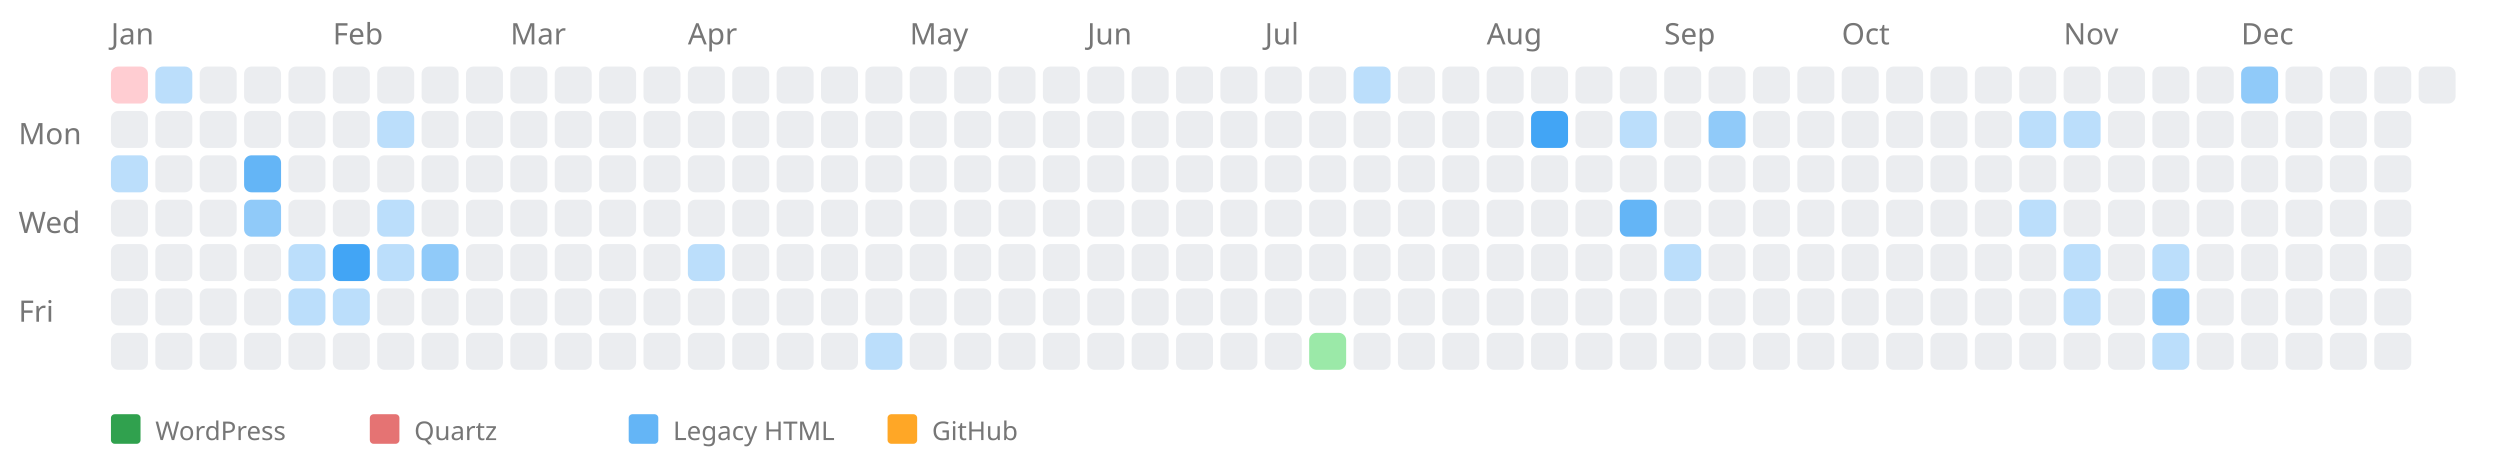
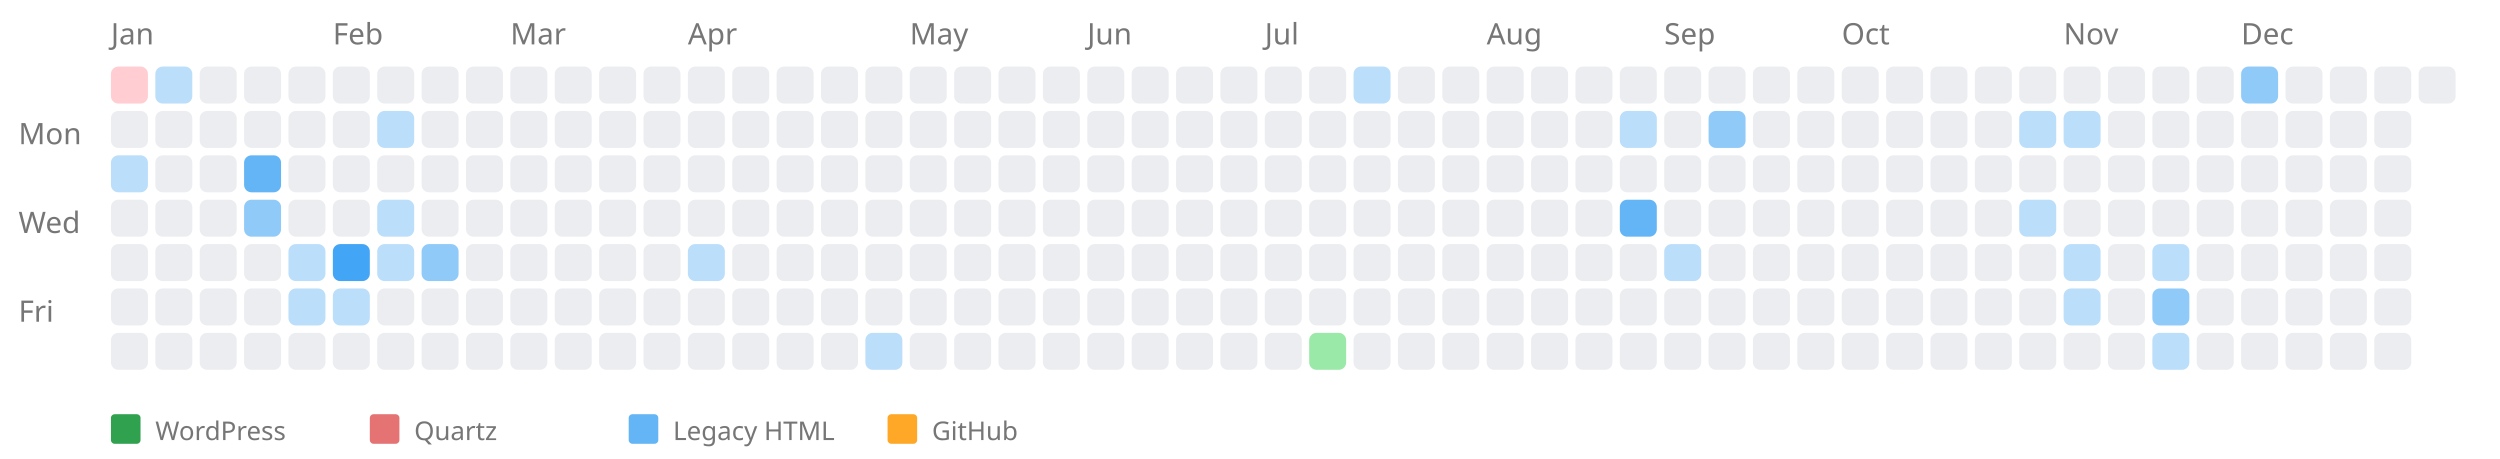
<svg xmlns="http://www.w3.org/2000/svg" width="676" height="124" style="background-color: white;">
  <text x="5" y="39" font-family="sans-serif" font-size="8" fill="#767676">Mon</text>
  <text x="5" y="63" font-family="sans-serif" font-size="8" fill="#767676">Wed</text>
  <text x="5" y="87" font-family="sans-serif" font-size="8" fill="#767676">Fri</text>
  <text x="30" y="12" font-family="sans-serif" font-size="8" fill="#767676">Jan</text>
  <a href="https://kreier.github.io/quartz/Diary/2006">
    <rect x="30" y="18" width="10" height="10" fill="#ffcdd2" rx="2" ry="2" />
  </a>
  <rect x="30" y="30" width="10" height="10" fill="#ebedf0" rx="2" ry="2" />
  <a href="https://saiht.de/legacy/lite/logfeile/logfeile.html">
    <rect x="30" y="42" width="10" height="10" fill="#bbdefb" rx="2" ry="2" />
  </a>
  <rect x="30" y="54" width="10" height="10" fill="#ebedf0" rx="2" ry="2" />
  <rect x="30" y="66" width="10" height="10" fill="#ebedf0" rx="2" ry="2" />
  <rect x="30" y="78" width="10" height="10" fill="#ebedf0" rx="2" ry="2" />
  <rect x="30" y="90" width="10" height="10" fill="#ebedf0" rx="2" ry="2" />
  <a href="https://saiht.de/legacy/lite/freizeit/fahrrad.html">
    <rect x="42" y="18" width="10" height="10" fill="#bbdefb" rx="2" ry="2" />
  </a>
  <rect x="42" y="30" width="10" height="10" fill="#ebedf0" rx="2" ry="2" />
  <rect x="42" y="42" width="10" height="10" fill="#ebedf0" rx="2" ry="2" />
  <rect x="42" y="54" width="10" height="10" fill="#ebedf0" rx="2" ry="2" />
  <rect x="42" y="66" width="10" height="10" fill="#ebedf0" rx="2" ry="2" />
  <rect x="42" y="78" width="10" height="10" fill="#ebedf0" rx="2" ry="2" />
  <rect x="42" y="90" width="10" height="10" fill="#ebedf0" rx="2" ry="2" />
  <rect x="54" y="18" width="10" height="10" fill="#ebedf0" rx="2" ry="2" />
  <rect x="54" y="30" width="10" height="10" fill="#ebedf0" rx="2" ry="2" />
  <rect x="54" y="42" width="10" height="10" fill="#ebedf0" rx="2" ry="2" />
  <rect x="54" y="54" width="10" height="10" fill="#ebedf0" rx="2" ry="2" />
  <rect x="54" y="66" width="10" height="10" fill="#ebedf0" rx="2" ry="2" />
  <rect x="54" y="78" width="10" height="10" fill="#ebedf0" rx="2" ry="2" />
  <rect x="54" y="90" width="10" height="10" fill="#ebedf0" rx="2" ry="2" />
  <rect x="66" y="18" width="10" height="10" fill="#ebedf0" rx="2" ry="2" />
  <rect x="66" y="30" width="10" height="10" fill="#ebedf0" rx="2" ry="2" />
  <a href="https://saiht.de/legacy/projekte/14tag.html">
    <rect x="66" y="42" width="10" height="10" fill="#64b5f6" rx="2" ry="2" />
  </a>
  <a href="https://saiht.de/legacy/projekte/05exfreund.html">
    <rect x="66" y="54" width="10" height="10" fill="#90caf9" rx="2" ry="2" />
  </a>
  <rect x="66" y="66" width="10" height="10" fill="#ebedf0" rx="2" ry="2" />
  <rect x="66" y="78" width="10" height="10" fill="#ebedf0" rx="2" ry="2" />
  <rect x="66" y="90" width="10" height="10" fill="#ebedf0" rx="2" ry="2" />
  <rect x="78" y="18" width="10" height="10" fill="#ebedf0" rx="2" ry="2" />
  <rect x="78" y="30" width="10" height="10" fill="#ebedf0" rx="2" ry="2" />
  <rect x="78" y="42" width="10" height="10" fill="#ebedf0" rx="2" ry="2" />
  <rect x="78" y="54" width="10" height="10" fill="#ebedf0" rx="2" ry="2" />
  <a href="https://saiht.de/legacy/urlaub/2005_osteuropa.html">
    <rect x="78" y="66" width="10" height="10" fill="#bbdefb" rx="2" ry="2" />
  </a>
  <a href="https://saiht.de/legacy/freizeit/witz.html">
    <rect x="78" y="78" width="10" height="10" fill="#bbdefb" rx="2" ry="2" />
  </a>
  <rect x="78" y="90" width="10" height="10" fill="#ebedf0" rx="2" ry="2" />
  <text x="90" y="12" font-family="sans-serif" font-size="8" fill="#767676">Feb</text>
  <rect x="90" y="18" width="10" height="10" fill="#ebedf0" rx="2" ry="2" />
  <rect x="90" y="30" width="10" height="10" fill="#ebedf0" rx="2" ry="2" />
  <rect x="90" y="42" width="10" height="10" fill="#ebedf0" rx="2" ry="2" />
  <rect x="90" y="54" width="10" height="10" fill="#ebedf0" rx="2" ry="2" />
  <a href="https://saiht.de/legacy/projekte/03jesus.html">
    <rect x="90" y="66" width="10" height="10" fill="#42a5f5" rx="2" ry="2" />
  </a>
  <a href="https://saiht.de/legacy/lite/glossar/glossar.html">
    <rect x="90" y="78" width="10" height="10" fill="#bbdefb" rx="2" ry="2" />
  </a>
  <rect x="90" y="90" width="10" height="10" fill="#ebedf0" rx="2" ry="2" />
  <rect x="102" y="18" width="10" height="10" fill="#ebedf0" rx="2" ry="2" />
  <a href="https://saiht.de/legacy/lite/freizeit/einzelevents.html">
    <rect x="102" y="30" width="10" height="10" fill="#bbdefb" rx="2" ry="2" />
  </a>
  <rect x="102" y="42" width="10" height="10" fill="#ebedf0" rx="2" ry="2" />
  <a href="https://saiht.de/legacy/lite/projekte/umfang.html">
    <rect x="102" y="54" width="10" height="10" fill="#bbdefb" rx="2" ry="2" />
  </a>
  <a href="https://saiht.de/legacy/lite/logfeile/wohnung.html">
    <rect x="102" y="66" width="10" height="10" fill="#bbdefb" rx="2" ry="2" />
  </a>
  <rect x="102" y="78" width="10" height="10" fill="#ebedf0" rx="2" ry="2" />
  <rect x="102" y="90" width="10" height="10" fill="#ebedf0" rx="2" ry="2" />
  <rect x="114" y="18" width="10" height="10" fill="#ebedf0" rx="2" ry="2" />
  <rect x="114" y="30" width="10" height="10" fill="#ebedf0" rx="2" ry="2" />
  <rect x="114" y="42" width="10" height="10" fill="#ebedf0" rx="2" ry="2" />
  <rect x="114" y="54" width="10" height="10" fill="#ebedf0" rx="2" ry="2" />
  <a href="https://saiht.de/legacy/lite/physik/physik.html">
    <rect x="114" y="66" width="10" height="10" fill="#90caf9" rx="2" ry="2" />
  </a>
  <rect x="114" y="78" width="10" height="10" fill="#ebedf0" rx="2" ry="2" />
  <rect x="114" y="90" width="10" height="10" fill="#ebedf0" rx="2" ry="2" />
  <rect x="126" y="18" width="10" height="10" fill="#ebedf0" rx="2" ry="2" />
  <rect x="126" y="30" width="10" height="10" fill="#ebedf0" rx="2" ry="2" />
  <rect x="126" y="42" width="10" height="10" fill="#ebedf0" rx="2" ry="2" />
  <rect x="126" y="54" width="10" height="10" fill="#ebedf0" rx="2" ry="2" />
  <rect x="126" y="66" width="10" height="10" fill="#ebedf0" rx="2" ry="2" />
  <rect x="126" y="78" width="10" height="10" fill="#ebedf0" rx="2" ry="2" />
  <rect x="126" y="90" width="10" height="10" fill="#ebedf0" rx="2" ry="2" />
  <text x="138" y="12" font-family="sans-serif" font-size="8" fill="#767676">Mar</text>
  <rect x="138" y="18" width="10" height="10" fill="#ebedf0" rx="2" ry="2" />
  <rect x="138" y="30" width="10" height="10" fill="#ebedf0" rx="2" ry="2" />
  <rect x="138" y="42" width="10" height="10" fill="#ebedf0" rx="2" ry="2" />
  <rect x="138" y="54" width="10" height="10" fill="#ebedf0" rx="2" ry="2" />
  <rect x="138" y="66" width="10" height="10" fill="#ebedf0" rx="2" ry="2" />
  <rect x="138" y="78" width="10" height="10" fill="#ebedf0" rx="2" ry="2" />
  <rect x="138" y="90" width="10" height="10" fill="#ebedf0" rx="2" ry="2" />
  <rect x="150" y="18" width="10" height="10" fill="#ebedf0" rx="2" ry="2" />
  <rect x="150" y="30" width="10" height="10" fill="#ebedf0" rx="2" ry="2" />
  <rect x="150" y="42" width="10" height="10" fill="#ebedf0" rx="2" ry="2" />
  <rect x="150" y="54" width="10" height="10" fill="#ebedf0" rx="2" ry="2" />
  <rect x="150" y="66" width="10" height="10" fill="#ebedf0" rx="2" ry="2" />
  <rect x="150" y="78" width="10" height="10" fill="#ebedf0" rx="2" ry="2" />
  <rect x="150" y="90" width="10" height="10" fill="#ebedf0" rx="2" ry="2" />
  <rect x="162" y="18" width="10" height="10" fill="#ebedf0" rx="2" ry="2" />
  <rect x="162" y="30" width="10" height="10" fill="#ebedf0" rx="2" ry="2" />
  <rect x="162" y="42" width="10" height="10" fill="#ebedf0" rx="2" ry="2" />
  <rect x="162" y="54" width="10" height="10" fill="#ebedf0" rx="2" ry="2" />
  <rect x="162" y="66" width="10" height="10" fill="#ebedf0" rx="2" ry="2" />
  <rect x="162" y="78" width="10" height="10" fill="#ebedf0" rx="2" ry="2" />
  <rect x="162" y="90" width="10" height="10" fill="#ebedf0" rx="2" ry="2" />
  <rect x="174" y="18" width="10" height="10" fill="#ebedf0" rx="2" ry="2" />
  <rect x="174" y="30" width="10" height="10" fill="#ebedf0" rx="2" ry="2" />
  <rect x="174" y="42" width="10" height="10" fill="#ebedf0" rx="2" ry="2" />
  <rect x="174" y="54" width="10" height="10" fill="#ebedf0" rx="2" ry="2" />
  <rect x="174" y="66" width="10" height="10" fill="#ebedf0" rx="2" ry="2" />
  <rect x="174" y="78" width="10" height="10" fill="#ebedf0" rx="2" ry="2" />
  <rect x="174" y="90" width="10" height="10" fill="#ebedf0" rx="2" ry="2" />
  <text x="186" y="12" font-family="sans-serif" font-size="8" fill="#767676">Apr</text>
  <rect x="186" y="18" width="10" height="10" fill="#ebedf0" rx="2" ry="2" />
  <rect x="186" y="30" width="10" height="10" fill="#ebedf0" rx="2" ry="2" />
  <rect x="186" y="42" width="10" height="10" fill="#ebedf0" rx="2" ry="2" />
  <rect x="186" y="54" width="10" height="10" fill="#ebedf0" rx="2" ry="2" />
  <a href="https://saiht.de/legacy/projekte/12freiheit.html">
    <rect x="186" y="66" width="10" height="10" fill="#bbdefb" rx="2" ry="2" />
  </a>
  <rect x="186" y="78" width="10" height="10" fill="#ebedf0" rx="2" ry="2" />
  <rect x="186" y="90" width="10" height="10" fill="#ebedf0" rx="2" ry="2" />
  <rect x="198" y="18" width="10" height="10" fill="#ebedf0" rx="2" ry="2" />
  <rect x="198" y="30" width="10" height="10" fill="#ebedf0" rx="2" ry="2" />
  <rect x="198" y="42" width="10" height="10" fill="#ebedf0" rx="2" ry="2" />
  <rect x="198" y="54" width="10" height="10" fill="#ebedf0" rx="2" ry="2" />
  <rect x="198" y="66" width="10" height="10" fill="#ebedf0" rx="2" ry="2" />
  <rect x="198" y="78" width="10" height="10" fill="#ebedf0" rx="2" ry="2" />
  <rect x="198" y="90" width="10" height="10" fill="#ebedf0" rx="2" ry="2" />
  <rect x="210" y="18" width="10" height="10" fill="#ebedf0" rx="2" ry="2" />
  <rect x="210" y="30" width="10" height="10" fill="#ebedf0" rx="2" ry="2" />
  <rect x="210" y="42" width="10" height="10" fill="#ebedf0" rx="2" ry="2" />
  <rect x="210" y="54" width="10" height="10" fill="#ebedf0" rx="2" ry="2" />
  <rect x="210" y="66" width="10" height="10" fill="#ebedf0" rx="2" ry="2" />
  <rect x="210" y="78" width="10" height="10" fill="#ebedf0" rx="2" ry="2" />
  <rect x="210" y="90" width="10" height="10" fill="#ebedf0" rx="2" ry="2" />
  <rect x="222" y="18" width="10" height="10" fill="#ebedf0" rx="2" ry="2" />
  <rect x="222" y="30" width="10" height="10" fill="#ebedf0" rx="2" ry="2" />
  <rect x="222" y="42" width="10" height="10" fill="#ebedf0" rx="2" ry="2" />
  <rect x="222" y="54" width="10" height="10" fill="#ebedf0" rx="2" ry="2" />
  <rect x="222" y="66" width="10" height="10" fill="#ebedf0" rx="2" ry="2" />
  <rect x="222" y="78" width="10" height="10" fill="#ebedf0" rx="2" ry="2" />
  <rect x="222" y="90" width="10" height="10" fill="#ebedf0" rx="2" ry="2" />
  <rect x="234" y="18" width="10" height="10" fill="#ebedf0" rx="2" ry="2" />
  <rect x="234" y="30" width="10" height="10" fill="#ebedf0" rx="2" ry="2" />
  <rect x="234" y="42" width="10" height="10" fill="#ebedf0" rx="2" ry="2" />
  <rect x="234" y="54" width="10" height="10" fill="#ebedf0" rx="2" ry="2" />
  <rect x="234" y="66" width="10" height="10" fill="#ebedf0" rx="2" ry="2" />
  <rect x="234" y="78" width="10" height="10" fill="#ebedf0" rx="2" ry="2" />
  <a href="https://saiht.de/legacy/geschichte/c14.html">
    <rect x="234" y="90" width="10" height="10" fill="#bbdefb" rx="2" ry="2" />
  </a>
  <text x="246" y="12" font-family="sans-serif" font-size="8" fill="#767676">May</text>
  <rect x="246" y="18" width="10" height="10" fill="#ebedf0" rx="2" ry="2" />
  <rect x="246" y="30" width="10" height="10" fill="#ebedf0" rx="2" ry="2" />
  <rect x="246" y="42" width="10" height="10" fill="#ebedf0" rx="2" ry="2" />
  <rect x="246" y="54" width="10" height="10" fill="#ebedf0" rx="2" ry="2" />
  <rect x="246" y="66" width="10" height="10" fill="#ebedf0" rx="2" ry="2" />
  <rect x="246" y="78" width="10" height="10" fill="#ebedf0" rx="2" ry="2" />
  <rect x="246" y="90" width="10" height="10" fill="#ebedf0" rx="2" ry="2" />
  <rect x="258" y="18" width="10" height="10" fill="#ebedf0" rx="2" ry="2" />
  <rect x="258" y="30" width="10" height="10" fill="#ebedf0" rx="2" ry="2" />
  <rect x="258" y="42" width="10" height="10" fill="#ebedf0" rx="2" ry="2" />
  <rect x="258" y="54" width="10" height="10" fill="#ebedf0" rx="2" ry="2" />
  <rect x="258" y="66" width="10" height="10" fill="#ebedf0" rx="2" ry="2" />
  <rect x="258" y="78" width="10" height="10" fill="#ebedf0" rx="2" ry="2" />
  <rect x="258" y="90" width="10" height="10" fill="#ebedf0" rx="2" ry="2" />
  <rect x="270" y="18" width="10" height="10" fill="#ebedf0" rx="2" ry="2" />
  <rect x="270" y="30" width="10" height="10" fill="#ebedf0" rx="2" ry="2" />
  <rect x="270" y="42" width="10" height="10" fill="#ebedf0" rx="2" ry="2" />
  <rect x="270" y="54" width="10" height="10" fill="#ebedf0" rx="2" ry="2" />
  <rect x="270" y="66" width="10" height="10" fill="#ebedf0" rx="2" ry="2" />
  <rect x="270" y="78" width="10" height="10" fill="#ebedf0" rx="2" ry="2" />
  <rect x="270" y="90" width="10" height="10" fill="#ebedf0" rx="2" ry="2" />
  <rect x="282" y="18" width="10" height="10" fill="#ebedf0" rx="2" ry="2" />
  <rect x="282" y="30" width="10" height="10" fill="#ebedf0" rx="2" ry="2" />
  <rect x="282" y="42" width="10" height="10" fill="#ebedf0" rx="2" ry="2" />
  <rect x="282" y="54" width="10" height="10" fill="#ebedf0" rx="2" ry="2" />
  <rect x="282" y="66" width="10" height="10" fill="#ebedf0" rx="2" ry="2" />
  <rect x="282" y="78" width="10" height="10" fill="#ebedf0" rx="2" ry="2" />
  <rect x="282" y="90" width="10" height="10" fill="#ebedf0" rx="2" ry="2" />
  <text x="294" y="12" font-family="sans-serif" font-size="8" fill="#767676">Jun</text>
  <rect x="294" y="18" width="10" height="10" fill="#ebedf0" rx="2" ry="2" />
  <rect x="294" y="30" width="10" height="10" fill="#ebedf0" rx="2" ry="2" />
  <rect x="294" y="42" width="10" height="10" fill="#ebedf0" rx="2" ry="2" />
  <rect x="294" y="54" width="10" height="10" fill="#ebedf0" rx="2" ry="2" />
  <rect x="294" y="66" width="10" height="10" fill="#ebedf0" rx="2" ry="2" />
  <rect x="294" y="78" width="10" height="10" fill="#ebedf0" rx="2" ry="2" />
  <rect x="294" y="90" width="10" height="10" fill="#ebedf0" rx="2" ry="2" />
  <rect x="306" y="18" width="10" height="10" fill="#ebedf0" rx="2" ry="2" />
  <rect x="306" y="30" width="10" height="10" fill="#ebedf0" rx="2" ry="2" />
  <rect x="306" y="42" width="10" height="10" fill="#ebedf0" rx="2" ry="2" />
  <rect x="306" y="54" width="10" height="10" fill="#ebedf0" rx="2" ry="2" />
  <rect x="306" y="66" width="10" height="10" fill="#ebedf0" rx="2" ry="2" />
  <rect x="306" y="78" width="10" height="10" fill="#ebedf0" rx="2" ry="2" />
  <rect x="306" y="90" width="10" height="10" fill="#ebedf0" rx="2" ry="2" />
  <rect x="318" y="18" width="10" height="10" fill="#ebedf0" rx="2" ry="2" />
  <rect x="318" y="30" width="10" height="10" fill="#ebedf0" rx="2" ry="2" />
  <rect x="318" y="42" width="10" height="10" fill="#ebedf0" rx="2" ry="2" />
  <rect x="318" y="54" width="10" height="10" fill="#ebedf0" rx="2" ry="2" />
  <rect x="318" y="66" width="10" height="10" fill="#ebedf0" rx="2" ry="2" />
  <rect x="318" y="78" width="10" height="10" fill="#ebedf0" rx="2" ry="2" />
  <rect x="318" y="90" width="10" height="10" fill="#ebedf0" rx="2" ry="2" />
  <rect x="330" y="18" width="10" height="10" fill="#ebedf0" rx="2" ry="2" />
  <rect x="330" y="30" width="10" height="10" fill="#ebedf0" rx="2" ry="2" />
  <rect x="330" y="42" width="10" height="10" fill="#ebedf0" rx="2" ry="2" />
  <rect x="330" y="54" width="10" height="10" fill="#ebedf0" rx="2" ry="2" />
  <rect x="330" y="66" width="10" height="10" fill="#ebedf0" rx="2" ry="2" />
  <rect x="330" y="78" width="10" height="10" fill="#ebedf0" rx="2" ry="2" />
  <rect x="330" y="90" width="10" height="10" fill="#ebedf0" rx="2" ry="2" />
  <text x="342" y="12" font-family="sans-serif" font-size="8" fill="#767676">Jul</text>
  <rect x="342" y="18" width="10" height="10" fill="#ebedf0" rx="2" ry="2" />
  <rect x="342" y="30" width="10" height="10" fill="#ebedf0" rx="2" ry="2" />
  <rect x="342" y="42" width="10" height="10" fill="#ebedf0" rx="2" ry="2" />
  <rect x="342" y="54" width="10" height="10" fill="#ebedf0" rx="2" ry="2" />
  <rect x="342" y="66" width="10" height="10" fill="#ebedf0" rx="2" ry="2" />
  <rect x="342" y="78" width="10" height="10" fill="#ebedf0" rx="2" ry="2" />
  <rect x="342" y="90" width="10" height="10" fill="#ebedf0" rx="2" ry="2" />
  <rect x="354" y="18" width="10" height="10" fill="#ebedf0" rx="2" ry="2" />
  <rect x="354" y="30" width="10" height="10" fill="#ebedf0" rx="2" ry="2" />
  <rect x="354" y="42" width="10" height="10" fill="#ebedf0" rx="2" ry="2" />
  <rect x="354" y="54" width="10" height="10" fill="#ebedf0" rx="2" ry="2" />
  <rect x="354" y="66" width="10" height="10" fill="#ebedf0" rx="2" ry="2" />
  <rect x="354" y="78" width="10" height="10" fill="#ebedf0" rx="2" ry="2" />
  <a href="https://saiht.de/blog/2006/07/15/erste-datenbank-erstes-wordpress-blog/">
    <rect x="354" y="90" width="10" height="10" fill="#9be9a8" rx="2" ry="2" />
  </a>
  <a href="https://saiht.de/legacy/logfeile/wohnung.html">
    <rect x="366" y="18" width="10" height="10" fill="#bbdefb" rx="2" ry="2" />
  </a>
  <rect x="366" y="30" width="10" height="10" fill="#ebedf0" rx="2" ry="2" />
  <rect x="366" y="42" width="10" height="10" fill="#ebedf0" rx="2" ry="2" />
  <rect x="366" y="54" width="10" height="10" fill="#ebedf0" rx="2" ry="2" />
  <rect x="366" y="66" width="10" height="10" fill="#ebedf0" rx="2" ry="2" />
  <rect x="366" y="78" width="10" height="10" fill="#ebedf0" rx="2" ry="2" />
  <rect x="366" y="90" width="10" height="10" fill="#ebedf0" rx="2" ry="2" />
  <rect x="378" y="18" width="10" height="10" fill="#ebedf0" rx="2" ry="2" />
  <rect x="378" y="30" width="10" height="10" fill="#ebedf0" rx="2" ry="2" />
  <rect x="378" y="42" width="10" height="10" fill="#ebedf0" rx="2" ry="2" />
  <rect x="378" y="54" width="10" height="10" fill="#ebedf0" rx="2" ry="2" />
  <rect x="378" y="66" width="10" height="10" fill="#ebedf0" rx="2" ry="2" />
  <rect x="378" y="78" width="10" height="10" fill="#ebedf0" rx="2" ry="2" />
  <rect x="378" y="90" width="10" height="10" fill="#ebedf0" rx="2" ry="2" />
  <rect x="390" y="18" width="10" height="10" fill="#ebedf0" rx="2" ry="2" />
  <rect x="390" y="30" width="10" height="10" fill="#ebedf0" rx="2" ry="2" />
  <rect x="390" y="42" width="10" height="10" fill="#ebedf0" rx="2" ry="2" />
  <rect x="390" y="54" width="10" height="10" fill="#ebedf0" rx="2" ry="2" />
  <rect x="390" y="66" width="10" height="10" fill="#ebedf0" rx="2" ry="2" />
  <rect x="390" y="78" width="10" height="10" fill="#ebedf0" rx="2" ry="2" />
  <rect x="390" y="90" width="10" height="10" fill="#ebedf0" rx="2" ry="2" />
  <text x="402" y="12" font-family="sans-serif" font-size="8" fill="#767676">Aug</text>
  <rect x="402" y="18" width="10" height="10" fill="#ebedf0" rx="2" ry="2" />
  <rect x="402" y="30" width="10" height="10" fill="#ebedf0" rx="2" ry="2" />
  <rect x="402" y="42" width="10" height="10" fill="#ebedf0" rx="2" ry="2" />
  <rect x="402" y="54" width="10" height="10" fill="#ebedf0" rx="2" ry="2" />
  <rect x="402" y="66" width="10" height="10" fill="#ebedf0" rx="2" ry="2" />
  <rect x="402" y="78" width="10" height="10" fill="#ebedf0" rx="2" ry="2" />
  <rect x="402" y="90" width="10" height="10" fill="#ebedf0" rx="2" ry="2" />
  <rect x="414" y="18" width="10" height="10" fill="#ebedf0" rx="2" ry="2" />
-   <a href="https://saiht.de/legacy/physik/program/vir2qti.cpp">
-     <rect x="414" y="30" width="10" height="10" fill="#42a5f5" rx="2" ry="2" />
-   </a>
+   <rect x="414" y="30" width="10" height="10" fill="#ebedf0" rx="2" ry="2" />
  <rect x="414" y="42" width="10" height="10" fill="#ebedf0" rx="2" ry="2" />
  <rect x="414" y="54" width="10" height="10" fill="#ebedf0" rx="2" ry="2" />
  <rect x="414" y="66" width="10" height="10" fill="#ebedf0" rx="2" ry="2" />
  <rect x="414" y="78" width="10" height="10" fill="#ebedf0" rx="2" ry="2" />
  <rect x="414" y="90" width="10" height="10" fill="#ebedf0" rx="2" ry="2" />
  <rect x="426" y="18" width="10" height="10" fill="#ebedf0" rx="2" ry="2" />
  <rect x="426" y="30" width="10" height="10" fill="#ebedf0" rx="2" ry="2" />
  <rect x="426" y="42" width="10" height="10" fill="#ebedf0" rx="2" ry="2" />
  <rect x="426" y="54" width="10" height="10" fill="#ebedf0" rx="2" ry="2" />
  <rect x="426" y="66" width="10" height="10" fill="#ebedf0" rx="2" ry="2" />
  <rect x="426" y="78" width="10" height="10" fill="#ebedf0" rx="2" ry="2" />
  <rect x="426" y="90" width="10" height="10" fill="#ebedf0" rx="2" ry="2" />
  <rect x="438" y="18" width="10" height="10" fill="#ebedf0" rx="2" ry="2" />
  <a href="https://saiht.de/legacy/physik/thesis/thesis.html">
    <rect x="438" y="30" width="10" height="10" fill="#bbdefb" rx="2" ry="2" />
  </a>
  <rect x="438" y="42" width="10" height="10" fill="#ebedf0" rx="2" ry="2" />
  <a href="https://saiht.de/legacy/physik/thesis/diploma.html">
    <rect x="438" y="54" width="10" height="10" fill="#64b5f6" rx="2" ry="2" />
  </a>
  <rect x="438" y="66" width="10" height="10" fill="#ebedf0" rx="2" ry="2" />
  <rect x="438" y="78" width="10" height="10" fill="#ebedf0" rx="2" ry="2" />
  <rect x="438" y="90" width="10" height="10" fill="#ebedf0" rx="2" ry="2" />
  <text x="450" y="12" font-family="sans-serif" font-size="8" fill="#767676">Sep</text>
  <rect x="450" y="18" width="10" height="10" fill="#ebedf0" rx="2" ry="2" />
  <rect x="450" y="30" width="10" height="10" fill="#ebedf0" rx="2" ry="2" />
  <rect x="450" y="42" width="10" height="10" fill="#ebedf0" rx="2" ry="2" />
  <rect x="450" y="54" width="10" height="10" fill="#ebedf0" rx="2" ry="2" />
  <a href="https://saiht.de/legacy/projekte/zeitleiste/zeit4.html">
    <rect x="450" y="66" width="10" height="10" fill="#bbdefb" rx="2" ry="2" />
  </a>
  <rect x="450" y="78" width="10" height="10" fill="#ebedf0" rx="2" ry="2" />
  <rect x="450" y="90" width="10" height="10" fill="#ebedf0" rx="2" ry="2" />
  <rect x="462" y="18" width="10" height="10" fill="#ebedf0" rx="2" ry="2" />
  <a href="https://saiht.de/legacy/logfeile/bericht3.html">
    <rect x="462" y="30" width="10" height="10" fill="#90caf9" rx="2" ry="2" />
  </a>
  <rect x="462" y="42" width="10" height="10" fill="#ebedf0" rx="2" ry="2" />
  <rect x="462" y="54" width="10" height="10" fill="#ebedf0" rx="2" ry="2" />
  <rect x="462" y="66" width="10" height="10" fill="#ebedf0" rx="2" ry="2" />
  <rect x="462" y="78" width="10" height="10" fill="#ebedf0" rx="2" ry="2" />
  <rect x="462" y="90" width="10" height="10" fill="#ebedf0" rx="2" ry="2" />
  <rect x="474" y="18" width="10" height="10" fill="#ebedf0" rx="2" ry="2" />
  <rect x="474" y="30" width="10" height="10" fill="#ebedf0" rx="2" ry="2" />
  <rect x="474" y="42" width="10" height="10" fill="#ebedf0" rx="2" ry="2" />
  <rect x="474" y="54" width="10" height="10" fill="#ebedf0" rx="2" ry="2" />
  <rect x="474" y="66" width="10" height="10" fill="#ebedf0" rx="2" ry="2" />
  <rect x="474" y="78" width="10" height="10" fill="#ebedf0" rx="2" ry="2" />
  <rect x="474" y="90" width="10" height="10" fill="#ebedf0" rx="2" ry="2" />
  <rect x="486" y="18" width="10" height="10" fill="#ebedf0" rx="2" ry="2" />
  <rect x="486" y="30" width="10" height="10" fill="#ebedf0" rx="2" ry="2" />
  <rect x="486" y="42" width="10" height="10" fill="#ebedf0" rx="2" ry="2" />
  <rect x="486" y="54" width="10" height="10" fill="#ebedf0" rx="2" ry="2" />
  <rect x="486" y="66" width="10" height="10" fill="#ebedf0" rx="2" ry="2" />
  <rect x="486" y="78" width="10" height="10" fill="#ebedf0" rx="2" ry="2" />
  <rect x="486" y="90" width="10" height="10" fill="#ebedf0" rx="2" ry="2" />
  <text x="498" y="12" font-family="sans-serif" font-size="8" fill="#767676">Oct</text>
  <rect x="498" y="18" width="10" height="10" fill="#ebedf0" rx="2" ry="2" />
  <rect x="498" y="30" width="10" height="10" fill="#ebedf0" rx="2" ry="2" />
  <rect x="498" y="42" width="10" height="10" fill="#ebedf0" rx="2" ry="2" />
  <rect x="498" y="54" width="10" height="10" fill="#ebedf0" rx="2" ry="2" />
  <rect x="498" y="66" width="10" height="10" fill="#ebedf0" rx="2" ry="2" />
  <rect x="498" y="78" width="10" height="10" fill="#ebedf0" rx="2" ry="2" />
  <rect x="498" y="90" width="10" height="10" fill="#ebedf0" rx="2" ry="2" />
  <rect x="510" y="18" width="10" height="10" fill="#ebedf0" rx="2" ry="2" />
  <rect x="510" y="30" width="10" height="10" fill="#ebedf0" rx="2" ry="2" />
  <rect x="510" y="42" width="10" height="10" fill="#ebedf0" rx="2" ry="2" />
  <rect x="510" y="54" width="10" height="10" fill="#ebedf0" rx="2" ry="2" />
  <rect x="510" y="66" width="10" height="10" fill="#ebedf0" rx="2" ry="2" />
  <rect x="510" y="78" width="10" height="10" fill="#ebedf0" rx="2" ry="2" />
  <rect x="510" y="90" width="10" height="10" fill="#ebedf0" rx="2" ry="2" />
  <rect x="522" y="18" width="10" height="10" fill="#ebedf0" rx="2" ry="2" />
  <rect x="522" y="30" width="10" height="10" fill="#ebedf0" rx="2" ry="2" />
  <rect x="522" y="42" width="10" height="10" fill="#ebedf0" rx="2" ry="2" />
  <rect x="522" y="54" width="10" height="10" fill="#ebedf0" rx="2" ry="2" />
  <rect x="522" y="66" width="10" height="10" fill="#ebedf0" rx="2" ry="2" />
  <rect x="522" y="78" width="10" height="10" fill="#ebedf0" rx="2" ry="2" />
  <rect x="522" y="90" width="10" height="10" fill="#ebedf0" rx="2" ry="2" />
  <rect x="534" y="18" width="10" height="10" fill="#ebedf0" rx="2" ry="2" />
  <rect x="534" y="30" width="10" height="10" fill="#ebedf0" rx="2" ry="2" />
  <rect x="534" y="42" width="10" height="10" fill="#ebedf0" rx="2" ry="2" />
  <rect x="534" y="54" width="10" height="10" fill="#ebedf0" rx="2" ry="2" />
  <rect x="534" y="66" width="10" height="10" fill="#ebedf0" rx="2" ry="2" />
  <rect x="534" y="78" width="10" height="10" fill="#ebedf0" rx="2" ry="2" />
  <rect x="534" y="90" width="10" height="10" fill="#ebedf0" rx="2" ry="2" />
  <rect x="546" y="18" width="10" height="10" fill="#ebedf0" rx="2" ry="2" />
  <a href="https://saiht.de/legacy/urlaub/2006_italy.html">
    <rect x="546" y="30" width="10" height="10" fill="#bbdefb" rx="2" ry="2" />
  </a>
  <rect x="546" y="42" width="10" height="10" fill="#ebedf0" rx="2" ry="2" />
  <a href="https://saiht.de/legacy/geschichte/geschichte.html">
    <rect x="546" y="54" width="10" height="10" fill="#bbdefb" rx="2" ry="2" />
  </a>
  <rect x="546" y="66" width="10" height="10" fill="#ebedf0" rx="2" ry="2" />
  <rect x="546" y="78" width="10" height="10" fill="#ebedf0" rx="2" ry="2" />
  <rect x="546" y="90" width="10" height="10" fill="#ebedf0" rx="2" ry="2" />
  <text x="558" y="12" font-family="sans-serif" font-size="8" fill="#767676">Nov</text>
  <rect x="558" y="18" width="10" height="10" fill="#ebedf0" rx="2" ry="2" />
  <a href="https://saiht.de/legacy/freizeit/motorrad.html">
    <rect x="558" y="30" width="10" height="10" fill="#bbdefb" rx="2" ry="2" />
  </a>
  <rect x="558" y="42" width="10" height="10" fill="#ebedf0" rx="2" ry="2" />
  <rect x="558" y="54" width="10" height="10" fill="#ebedf0" rx="2" ry="2" />
  <a href="https://saiht.de/legacy/hardware.html">
    <rect x="558" y="66" width="10" height="10" fill="#bbdefb" rx="2" ry="2" />
  </a>
  <a href="https://saiht.de/legacy/glossar/glossar.html">
    <rect x="558" y="78" width="10" height="10" fill="#bbdefb" rx="2" ry="2" />
  </a>
  <rect x="558" y="90" width="10" height="10" fill="#ebedf0" rx="2" ry="2" />
  <rect x="570" y="18" width="10" height="10" fill="#ebedf0" rx="2" ry="2" />
  <rect x="570" y="30" width="10" height="10" fill="#ebedf0" rx="2" ry="2" />
  <rect x="570" y="42" width="10" height="10" fill="#ebedf0" rx="2" ry="2" />
  <rect x="570" y="54" width="10" height="10" fill="#ebedf0" rx="2" ry="2" />
  <rect x="570" y="66" width="10" height="10" fill="#ebedf0" rx="2" ry="2" />
  <rect x="570" y="78" width="10" height="10" fill="#ebedf0" rx="2" ry="2" />
  <rect x="570" y="90" width="10" height="10" fill="#ebedf0" rx="2" ry="2" />
  <rect x="582" y="18" width="10" height="10" fill="#ebedf0" rx="2" ry="2" />
  <rect x="582" y="30" width="10" height="10" fill="#ebedf0" rx="2" ry="2" />
  <rect x="582" y="42" width="10" height="10" fill="#ebedf0" rx="2" ry="2" />
  <rect x="582" y="54" width="10" height="10" fill="#ebedf0" rx="2" ry="2" />
  <a href="https://saiht.de/legacy/freizeit/tornowsee.html">
    <rect x="582" y="66" width="10" height="10" fill="#bbdefb" rx="2" ry="2" />
  </a>
  <a href="https://saiht.de/legacy/freizeit/freizeit.html">
    <rect x="582" y="78" width="10" height="10" fill="#90caf9" rx="2" ry="2" />
  </a>
  <a href="https://saiht.de/legacy/freizeit/kanu.html">
    <rect x="582" y="90" width="10" height="10" fill="#bbdefb" rx="2" ry="2" />
  </a>
  <rect x="594" y="18" width="10" height="10" fill="#ebedf0" rx="2" ry="2" />
  <rect x="594" y="30" width="10" height="10" fill="#ebedf0" rx="2" ry="2" />
  <rect x="594" y="42" width="10" height="10" fill="#ebedf0" rx="2" ry="2" />
  <rect x="594" y="54" width="10" height="10" fill="#ebedf0" rx="2" ry="2" />
  <rect x="594" y="66" width="10" height="10" fill="#ebedf0" rx="2" ry="2" />
  <rect x="594" y="78" width="10" height="10" fill="#ebedf0" rx="2" ry="2" />
  <rect x="594" y="90" width="10" height="10" fill="#ebedf0" rx="2" ry="2" />
  <text x="606" y="12" font-family="sans-serif" font-size="8" fill="#767676">Dec</text>
  <a href="https://saiht.de/legacy/geschichte/angkor.html">
    <rect x="606" y="18" width="10" height="10" fill="#90caf9" rx="2" ry="2" />
  </a>
  <rect x="606" y="30" width="10" height="10" fill="#ebedf0" rx="2" ry="2" />
  <rect x="606" y="42" width="10" height="10" fill="#ebedf0" rx="2" ry="2" />
  <rect x="606" y="54" width="10" height="10" fill="#ebedf0" rx="2" ry="2" />
  <rect x="606" y="66" width="10" height="10" fill="#ebedf0" rx="2" ry="2" />
  <rect x="606" y="78" width="10" height="10" fill="#ebedf0" rx="2" ry="2" />
  <rect x="606" y="90" width="10" height="10" fill="#ebedf0" rx="2" ry="2" />
  <rect x="618" y="18" width="10" height="10" fill="#ebedf0" rx="2" ry="2" />
  <rect x="618" y="30" width="10" height="10" fill="#ebedf0" rx="2" ry="2" />
  <rect x="618" y="42" width="10" height="10" fill="#ebedf0" rx="2" ry="2" />
  <rect x="618" y="54" width="10" height="10" fill="#ebedf0" rx="2" ry="2" />
  <rect x="618" y="66" width="10" height="10" fill="#ebedf0" rx="2" ry="2" />
  <rect x="618" y="78" width="10" height="10" fill="#ebedf0" rx="2" ry="2" />
  <rect x="618" y="90" width="10" height="10" fill="#ebedf0" rx="2" ry="2" />
  <rect x="630" y="18" width="10" height="10" fill="#ebedf0" rx="2" ry="2" />
  <rect x="630" y="30" width="10" height="10" fill="#ebedf0" rx="2" ry="2" />
  <rect x="630" y="42" width="10" height="10" fill="#ebedf0" rx="2" ry="2" />
  <rect x="630" y="54" width="10" height="10" fill="#ebedf0" rx="2" ry="2" />
  <rect x="630" y="66" width="10" height="10" fill="#ebedf0" rx="2" ry="2" />
  <rect x="630" y="78" width="10" height="10" fill="#ebedf0" rx="2" ry="2" />
  <rect x="630" y="90" width="10" height="10" fill="#ebedf0" rx="2" ry="2" />
  <rect x="642" y="18" width="10" height="10" fill="#ebedf0" rx="2" ry="2" />
  <rect x="642" y="30" width="10" height="10" fill="#ebedf0" rx="2" ry="2" />
  <rect x="642" y="42" width="10" height="10" fill="#ebedf0" rx="2" ry="2" />
  <rect x="642" y="54" width="10" height="10" fill="#ebedf0" rx="2" ry="2" />
  <rect x="642" y="66" width="10" height="10" fill="#ebedf0" rx="2" ry="2" />
  <rect x="642" y="78" width="10" height="10" fill="#ebedf0" rx="2" ry="2" />
  <rect x="642" y="90" width="10" height="10" fill="#ebedf0" rx="2" ry="2" />
  <rect x="654" y="18" width="10" height="10" fill="#ebedf0" rx="2" ry="2" />
  <rect x="30" y="112" width="8" height="8" fill="#30a14e" rx="1" ry="1" />
  <text x="42" y="119" font-family="sans-serif" font-size="7" fill="#767676">WordPress</text>
  <rect x="100" y="112" width="8" height="8" fill="#e57373" rx="1" ry="1" />
  <text x="112" y="119" font-family="sans-serif" font-size="7" fill="#767676">Quartz</text>
  <rect x="170" y="112" width="8" height="8" fill="#64b5f6" rx="1" ry="1" />
  <text x="182" y="119" font-family="sans-serif" font-size="7" fill="#767676">Legacy HTML</text>
  <rect x="240" y="112" width="8" height="8" fill="#ffa726" rx="1" ry="1" />
  <text x="252" y="119" font-family="sans-serif" font-size="7" fill="#767676">GitHub</text>
</svg>
